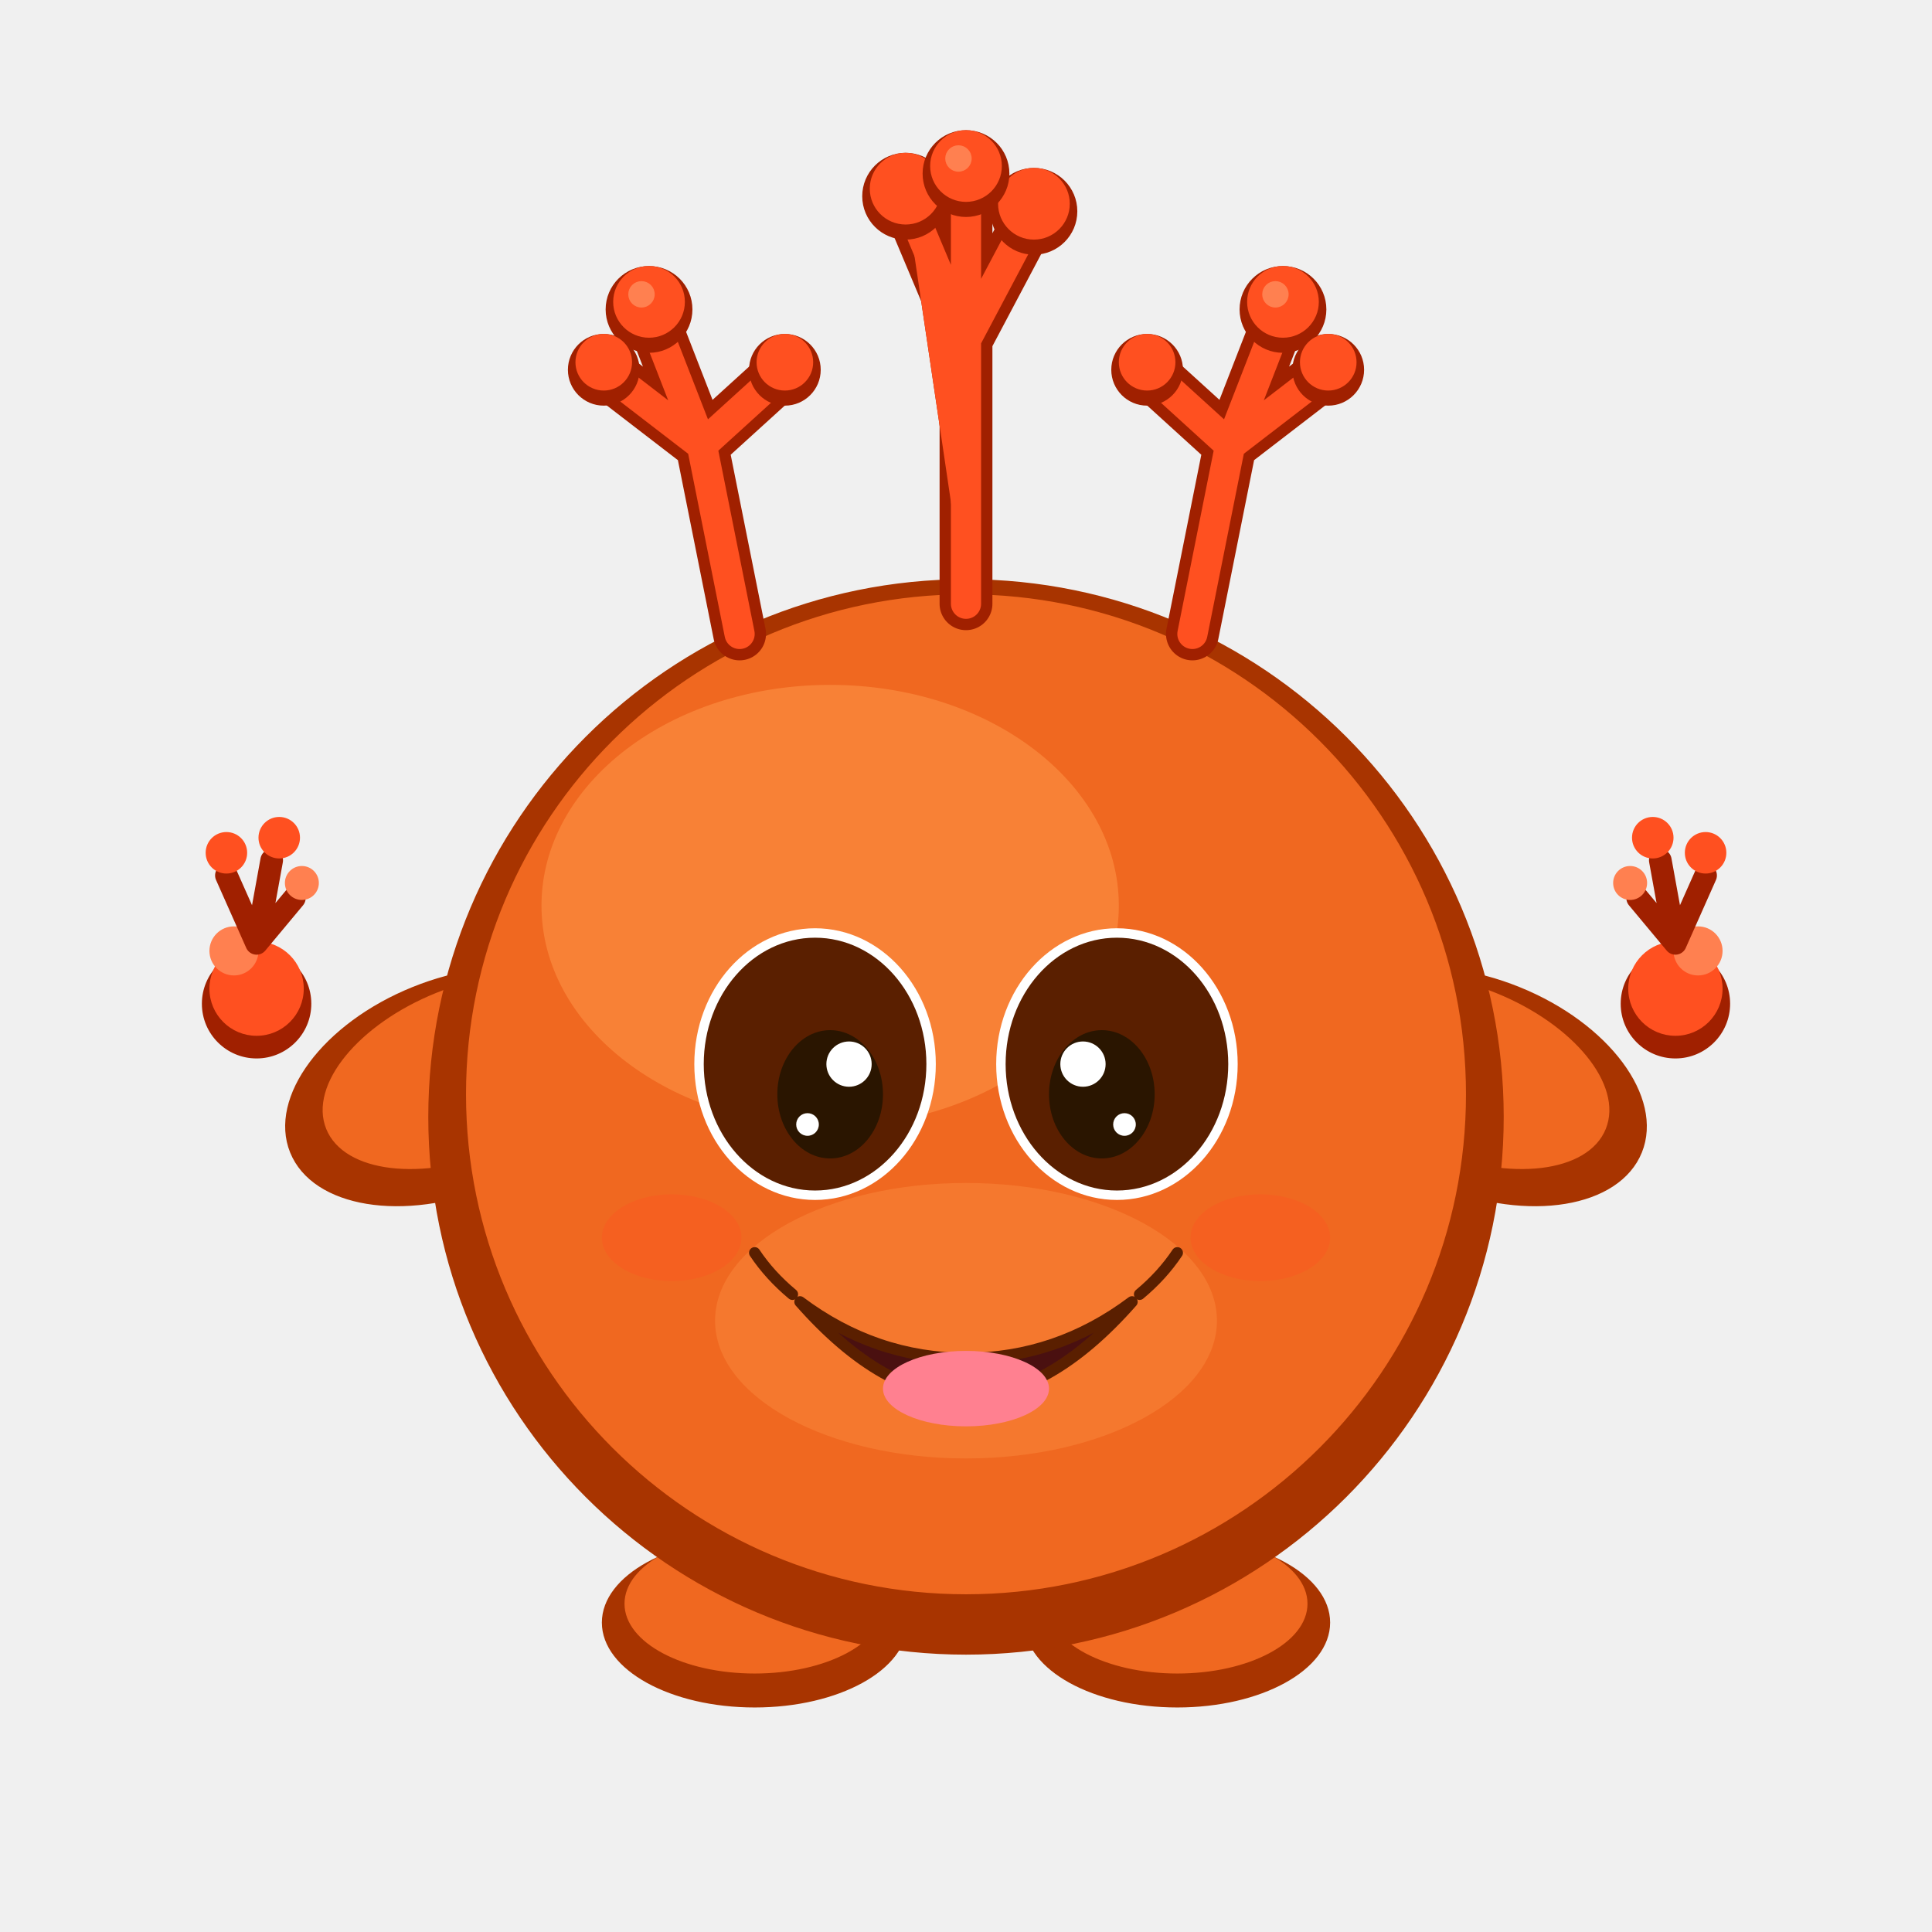
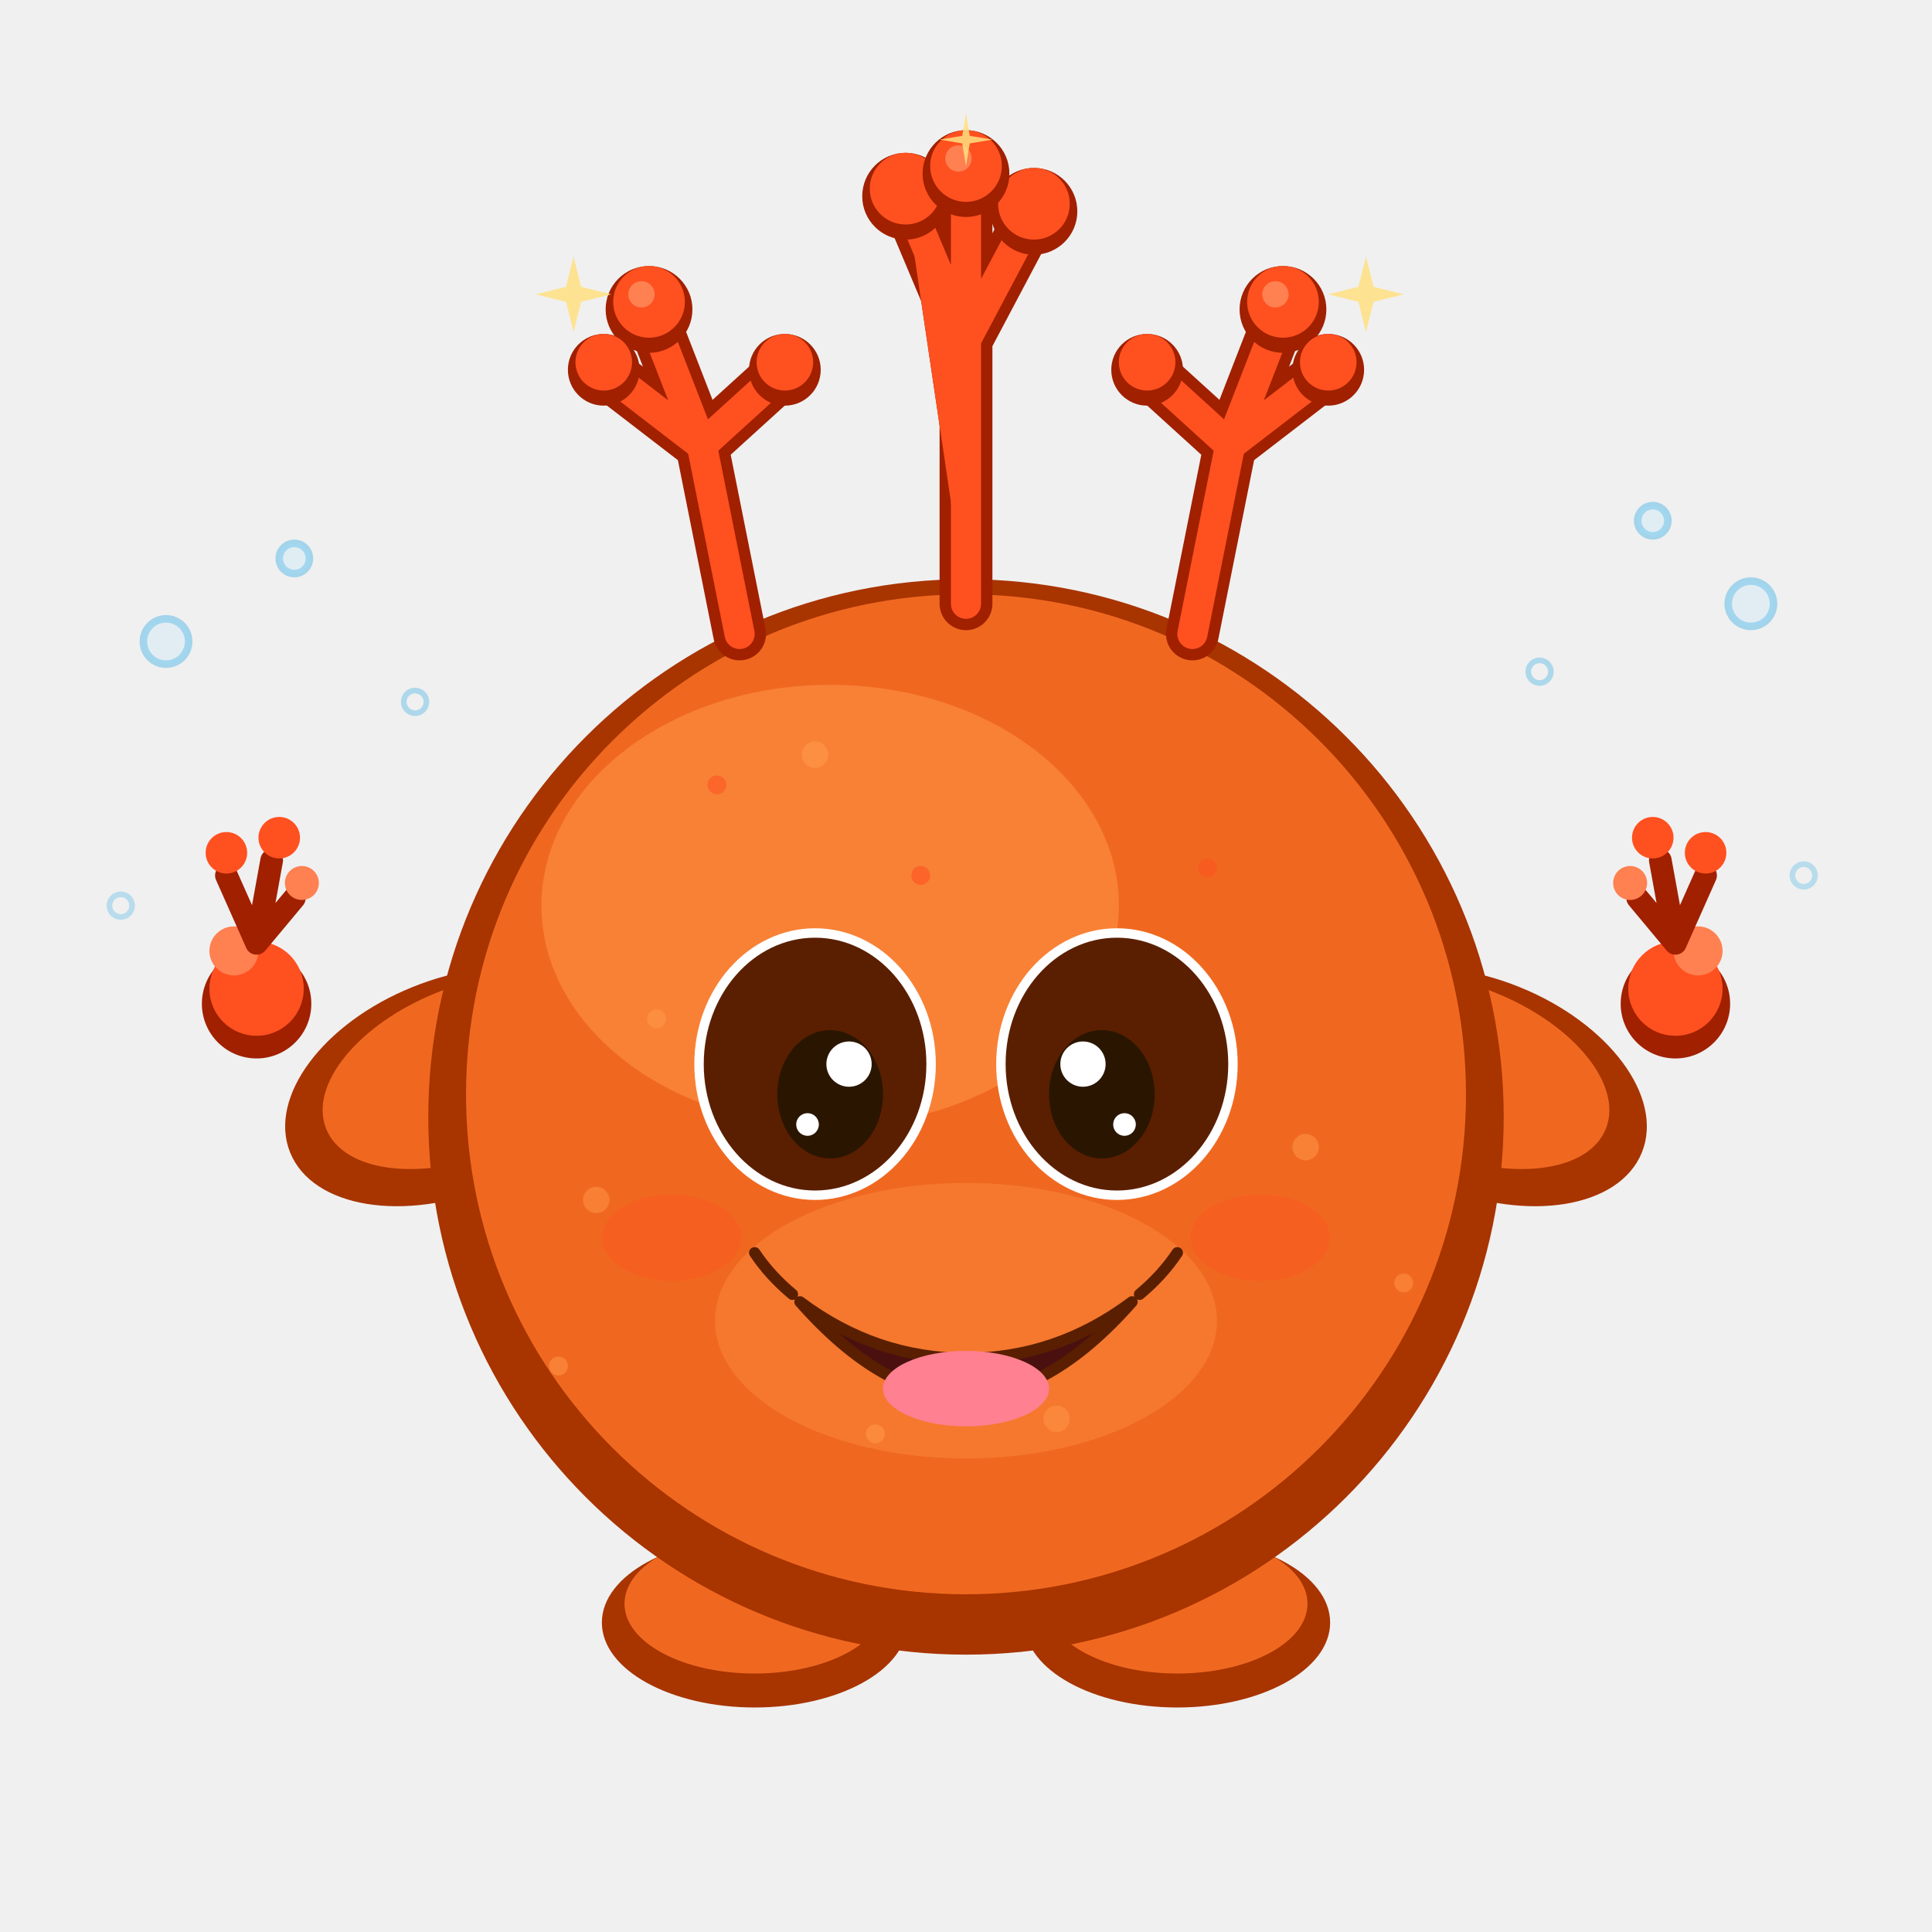
<svg xmlns="http://www.w3.org/2000/svg" viewBox="0 0 512 512" width="512" height="512">
  <style>
    /* Each palette class gets both fill and stroke rules so the same class works for filled shapes
       and stroked paths. Elements that want stroke-only use fill="none" inline. */
    .body-base       { fill: #f06820; }
    .body-base       { stroke: #f06820; }
    .body-shadow     { fill: #a83400; }
    .body-shadow     { stroke: #a83400; }
    .body-highlight  { fill: #ff9648; }
    .body-highlight  { stroke: #ff9648; }
    .body-stroke     { fill: #5a1f00; }
    .body-stroke     { stroke: #5a1f00; }
    .accent-base     { fill: #ff5020; }
    .accent-base     { stroke: #ff5020; }
    .accent-shadow   { fill: #a02000; }
    .accent-shadow   { stroke: #a02000; }
    .accent-highlight{ fill: #ff8050; }
    .accent-highlight{ stroke: #ff8050; }
    /* Constants — same across mutations */
    .eye-white       { fill: #ffffff; }
    .eye-pupil       { fill: #2a1500; }
    .eye-highlight   { fill: #ffffff; }
    .mouth-interior  { fill: #4a1010; }
    .tongue          { fill: #ff8090; }
  </style>
  <ellipse cx="200" cy="430" rx="40" ry="22" class="body-shadow" />
  <ellipse cx="312" cy="430" rx="40" ry="22" class="body-shadow" />
  <ellipse cx="200" cy="425" rx="34" ry="18" class="body-base" />
  <ellipse cx="312" cy="425" rx="34" ry="18" class="body-base" />
  <ellipse cx="120" cy="288" rx="46" ry="28" class="body-shadow" transform="rotate(-22 120 288)" />
  <ellipse cx="124" cy="284" rx="40" ry="22" class="body-base" transform="rotate(-22 124 284)" />
  <ellipse cx="392" cy="288" rx="46" ry="28" class="body-shadow" transform="rotate(22 392 288)" />
  <ellipse cx="388" cy="284" rx="40" ry="22" class="body-base" transform="rotate(22 388 284)" />
  <circle cx="256" cy="296" r="142" class="body-shadow" />
  <circle cx="256" cy="290" r="132" class="body-base" />
  <ellipse cx="220" cy="240" rx="76" ry="58" class="body-highlight" opacity="0.55" />
  <ellipse cx="256" cy="350" rx="66" ry="36" class="body-highlight" opacity="0.35" />
  <circle cx="68" cy="266" r="14" class="accent-shadow" />
  <circle cx="68" cy="262" r="12" class="accent-base" />
  <circle cx="62" cy="252" r="6" class="accent-highlight" />
  <path d="M68,250 L60,232 M68,250 L72,228 M68,250 L78,238" class="accent-shadow" fill="none" stroke-width="6" stroke-linecap="round" />
  <circle cx="60" cy="226" r="5" class="accent-base" />
  <circle cx="74" cy="222" r="5" class="accent-base" />
  <circle cx="80" cy="234" r="4" class="accent-highlight" />
  <circle cx="444" cy="266" r="14" class="accent-shadow" />
  <circle cx="444" cy="262" r="12" class="accent-base" />
  <circle cx="450" cy="252" r="6" class="accent-highlight" />
  <path d="M444,250 L452,232 M444,250 L440,228 M444,250 L434,238" class="accent-shadow" fill="none" stroke-width="6" stroke-linecap="round" />
  <circle cx="452" cy="226" r="5" class="accent-base" />
  <circle cx="438" cy="222" r="5" class="accent-base" />
  <circle cx="432" cy="234" r="4" class="accent-highlight" />
  <path d="M196,168 L186,118 L172,82 M186,118 L160,98 M186,118 L208,98" class="accent-shadow" fill="none" stroke-width="14" stroke-linecap="round" />
  <path d="M196,168 L186,118 L172,82 M186,118 L160,98 M186,118 L208,98" class="accent-base" fill="none" stroke-width="8" stroke-linecap="round" />
  <circle cx="172" cy="82" r="11" class="accent-shadow" />
  <circle cx="172" cy="80" r="9" class="accent-base" />
  <circle cx="160" cy="98" r="9" class="accent-shadow" />
  <circle cx="160" cy="96" r="7" class="accent-base" />
  <circle cx="208" cy="98" r="9" class="accent-shadow" />
  <circle cx="208" cy="96" r="7" class="accent-base" />
  <circle cx="170" cy="78" r="3" class="accent-highlight" />
  <path d="M256,160 L256,90 L240,52 M256,90 L274,56 M256,90 L256,46" class="accent-shadow" fill="none" stroke-width="14" stroke-linecap="round" />
  <path d="M256,160 L256,90 L240,52 M256,90 L274,56 M256,90 L256,46" class="accent-base" fill="none" stroke-width="8" stroke-linecap="round" />
  <circle cx="240" cy="52" r="11" class="accent-shadow" />
  <circle cx="240" cy="50" r="9" class="accent-base" />
  <circle cx="274" cy="56" r="11" class="accent-shadow" />
  <circle cx="274" cy="54" r="9" class="accent-base" />
  <circle cx="256" cy="46" r="11" class="accent-shadow" />
  <circle cx="256" cy="44" r="9" class="accent-base" />
  <circle cx="254" cy="42" r="3" class="accent-highlight" />
  <path d="M316,168 L326,118 L340,82 M326,118 L352,98 M326,118 L304,98" class="accent-shadow" fill="none" stroke-width="14" stroke-linecap="round" />
  <path d="M316,168 L326,118 L340,82 M326,118 L352,98 M326,118 L304,98" class="accent-base" fill="none" stroke-width="8" stroke-linecap="round" />
  <circle cx="340" cy="82" r="11" class="accent-shadow" />
  <circle cx="340" cy="80" r="9" class="accent-base" />
  <circle cx="352" cy="98" r="9" class="accent-shadow" />
  <circle cx="352" cy="96" r="7" class="accent-base" />
  <circle cx="304" cy="98" r="9" class="accent-shadow" />
  <circle cx="304" cy="96" r="7" class="accent-base" />
  <circle cx="338" cy="78" r="3" class="accent-highlight" />
  <ellipse cx="216" cy="282" rx="32" ry="36" class="eye-white" stroke="none" />
  <ellipse cx="216" cy="282" rx="28" ry="32" class="body-stroke" fill="none" stroke-width="3" />
  <ellipse cx="220" cy="290" rx="14" ry="17" class="eye-pupil" stroke="none" />
  <circle cx="225" cy="282" r="6" class="eye-highlight" stroke="none" />
  <circle cx="214" cy="298" r="3" class="eye-highlight" stroke="none" />
  <ellipse cx="296" cy="282" rx="32" ry="36" class="eye-white" stroke="none" />
  <ellipse cx="296" cy="282" rx="28" ry="32" class="body-stroke" fill="none" stroke-width="3" />
  <ellipse cx="292" cy="290" rx="14" ry="17" class="eye-pupil" stroke="none" />
  <circle cx="287" cy="282" r="6" class="eye-highlight" stroke="none" />
  <circle cx="298" cy="298" r="3" class="eye-highlight" stroke="none" />
  <path d="M212,345 Q256,395 300,345 Q280,360 256,360 Q232,360 212,345 Z" class="mouth-interior" stroke="#5a1f00" stroke-width="3" stroke-linejoin="round" />
  <ellipse cx="256" cy="368" rx="22" ry="10" class="tongue" stroke="none" />
  <path d="M210,343 Q204,338 200,332" class="body-stroke" fill="none" stroke-width="3" stroke-linecap="round" />
  <path d="M302,343 Q308,338 312,332" class="body-stroke" fill="none" stroke-width="3" stroke-linecap="round" />
  <ellipse cx="178" cy="328" rx="18" ry="11" class="accent-base" opacity="0.32" stroke="none" />
  <ellipse cx="334" cy="328" rx="18" ry="11" class="accent-base" opacity="0.32" stroke="none" />
+   <circle cx="216" cy="200" r="3" class="body-highlight" opacity="0.7" stroke="none" />
+   <circle cx="174" cy="270" r="2" class="body-highlight" opacity="0.6" stroke="none" />
+   <circle cx="158" cy="318" r="3" class="body-highlight" opacity="0.5" stroke="none" />
+   <circle cx="280" cy="376" r="3" class="body-highlight" opacity="0.5" stroke="none" />
+   <circle cx="232" cy="380" r="2" class="body-highlight" opacity="0.6" stroke="none" />
+   <circle cx="346" cy="304" r="3" class="body-highlight" opacity="0.55" stroke="none" />
+   <circle cx="372" cy="340" r="2" class="body-highlight" opacity="0.5" stroke="none" />
+   <circle cx="148" cy="362" r="2" class="body-highlight" opacity="0.55" stroke="none" />
+   <circle cx="190" cy="208" r="2" class="accent-base" opacity="0.55" stroke="none" />
+   <circle cx="320" cy="230" r="2" class="accent-base" opacity="0.55" stroke="none" />
+   <circle cx="244" cy="232" r="2" class="accent-base" opacity="0.6" stroke="none" />
+   <circle cx="44" cy="170" r="6" fill="none" stroke="#80c8e8" stroke-width="2" opacity="0.7" />
+   <circle cx="44" cy="170" r="6" fill="#a0e0ff" opacity="0.18" />
+   <circle cx="78" cy="148" r="4" fill="none" stroke="#80c8e8" stroke-width="2" opacity="0.7" />
+   <circle cx="78" cy="148" r="4" fill="#a0e0ff" opacity="0.2" />
+   <circle cx="110" cy="186" r="3" fill="none" stroke="#80c8e8" stroke-width="1.5" opacity="0.6" />
+   <circle cx="464" cy="160" r="6" fill="none" stroke="#80c8e8" stroke-width="2" opacity="0.7" />
+   <circle cx="464" cy="160" r="6" fill="#a0e0ff" opacity="0.18" />
+   <circle cx="438" cy="138" r="4" fill="none" stroke="#80c8e8" stroke-width="2" opacity="0.7" />
+   <circle cx="438" cy="138" r="4" fill="#a0e0ff" opacity="0.2" />
+   <circle cx="408" cy="178" r="3" fill="none" stroke="#80c8e8" stroke-width="1.5" opacity="0.6" />
+   <circle cx="32" cy="240" r="3" fill="none" stroke="#80c8e8" stroke-width="1.5" opacity="0.5" />
+   <circle cx="478" cy="232" r="3" fill="none" stroke="#80c8e8" stroke-width="1.5" opacity="0.5" />
+   <path d="M152,68 L154,76 L162,78 L154,80 L152,88 L150,80 L142,78 L150,76 Z" fill="#ffe080" opacity="0.85" />
+   <path d="M362,68 L364,76 L372,78 L364,80 L362,88 L360,80 L352,78 L360,76 Z" fill="#ffe080" opacity="0.85" />
+   <path d="M256,30 L257,36 L263,37 L257,38 L256,44 L255,38 L249,37 L255,36 Z" fill="#ffe080" opacity="0.85" />
</svg>
